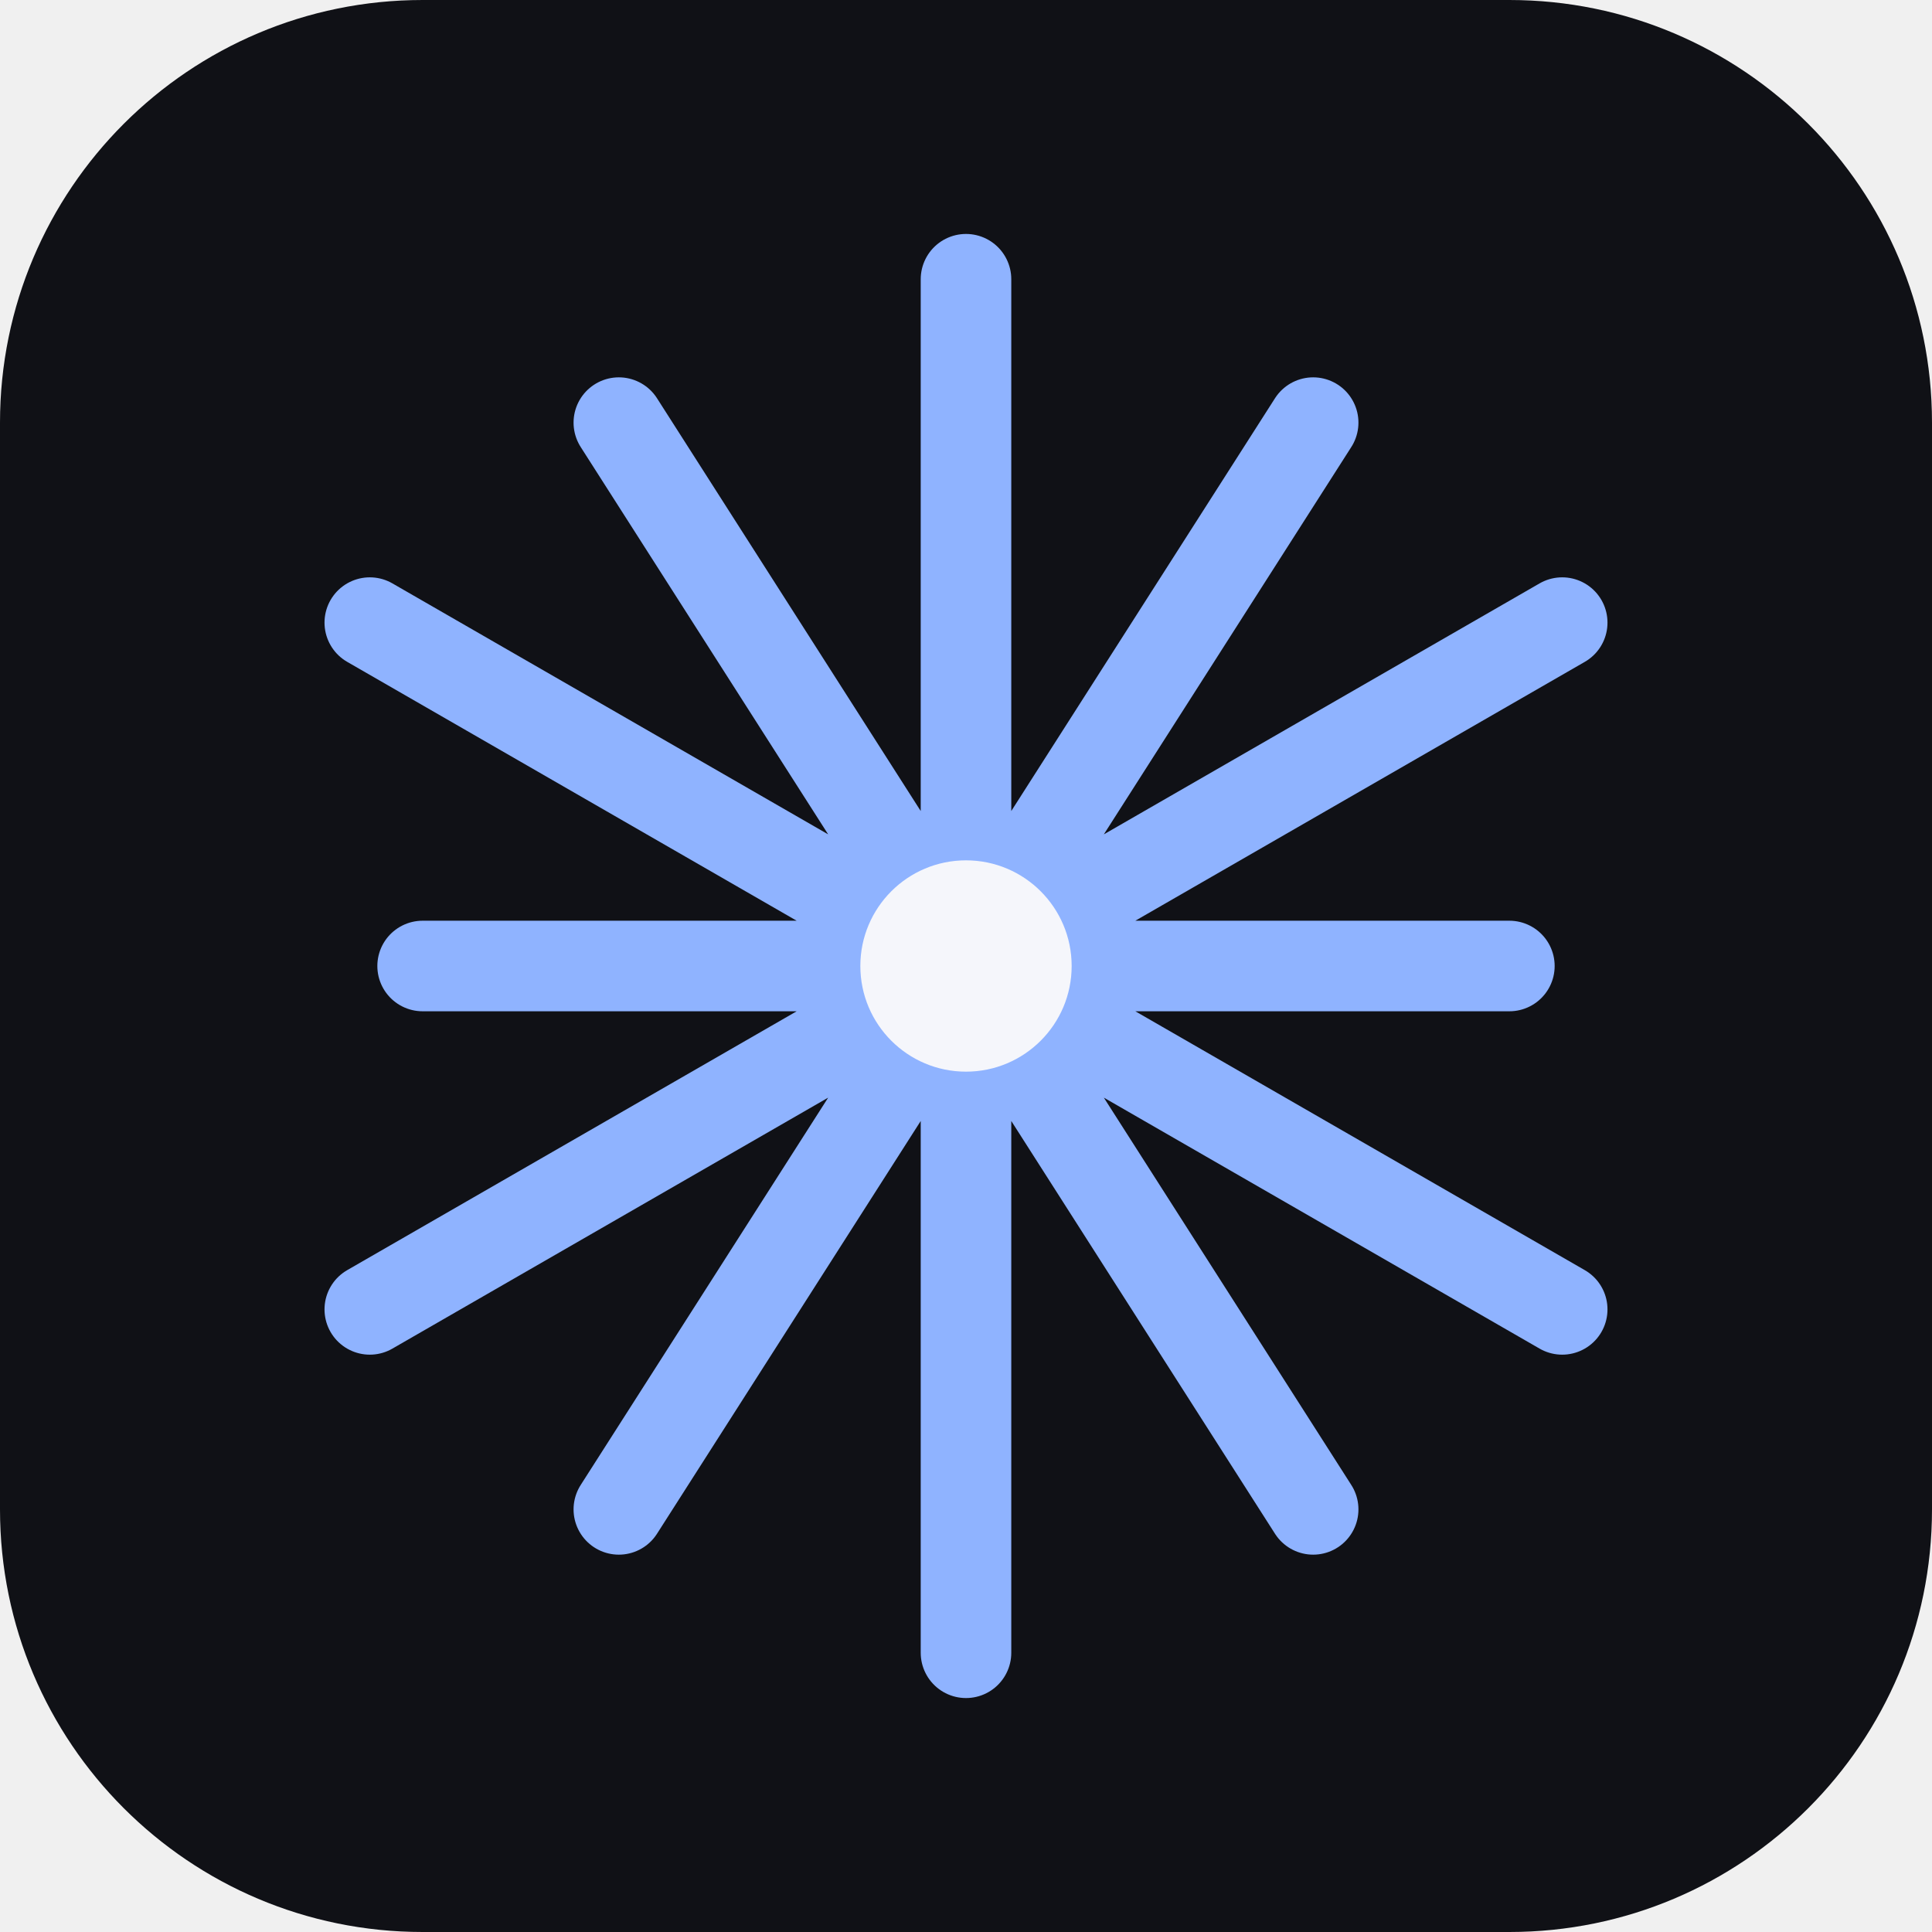
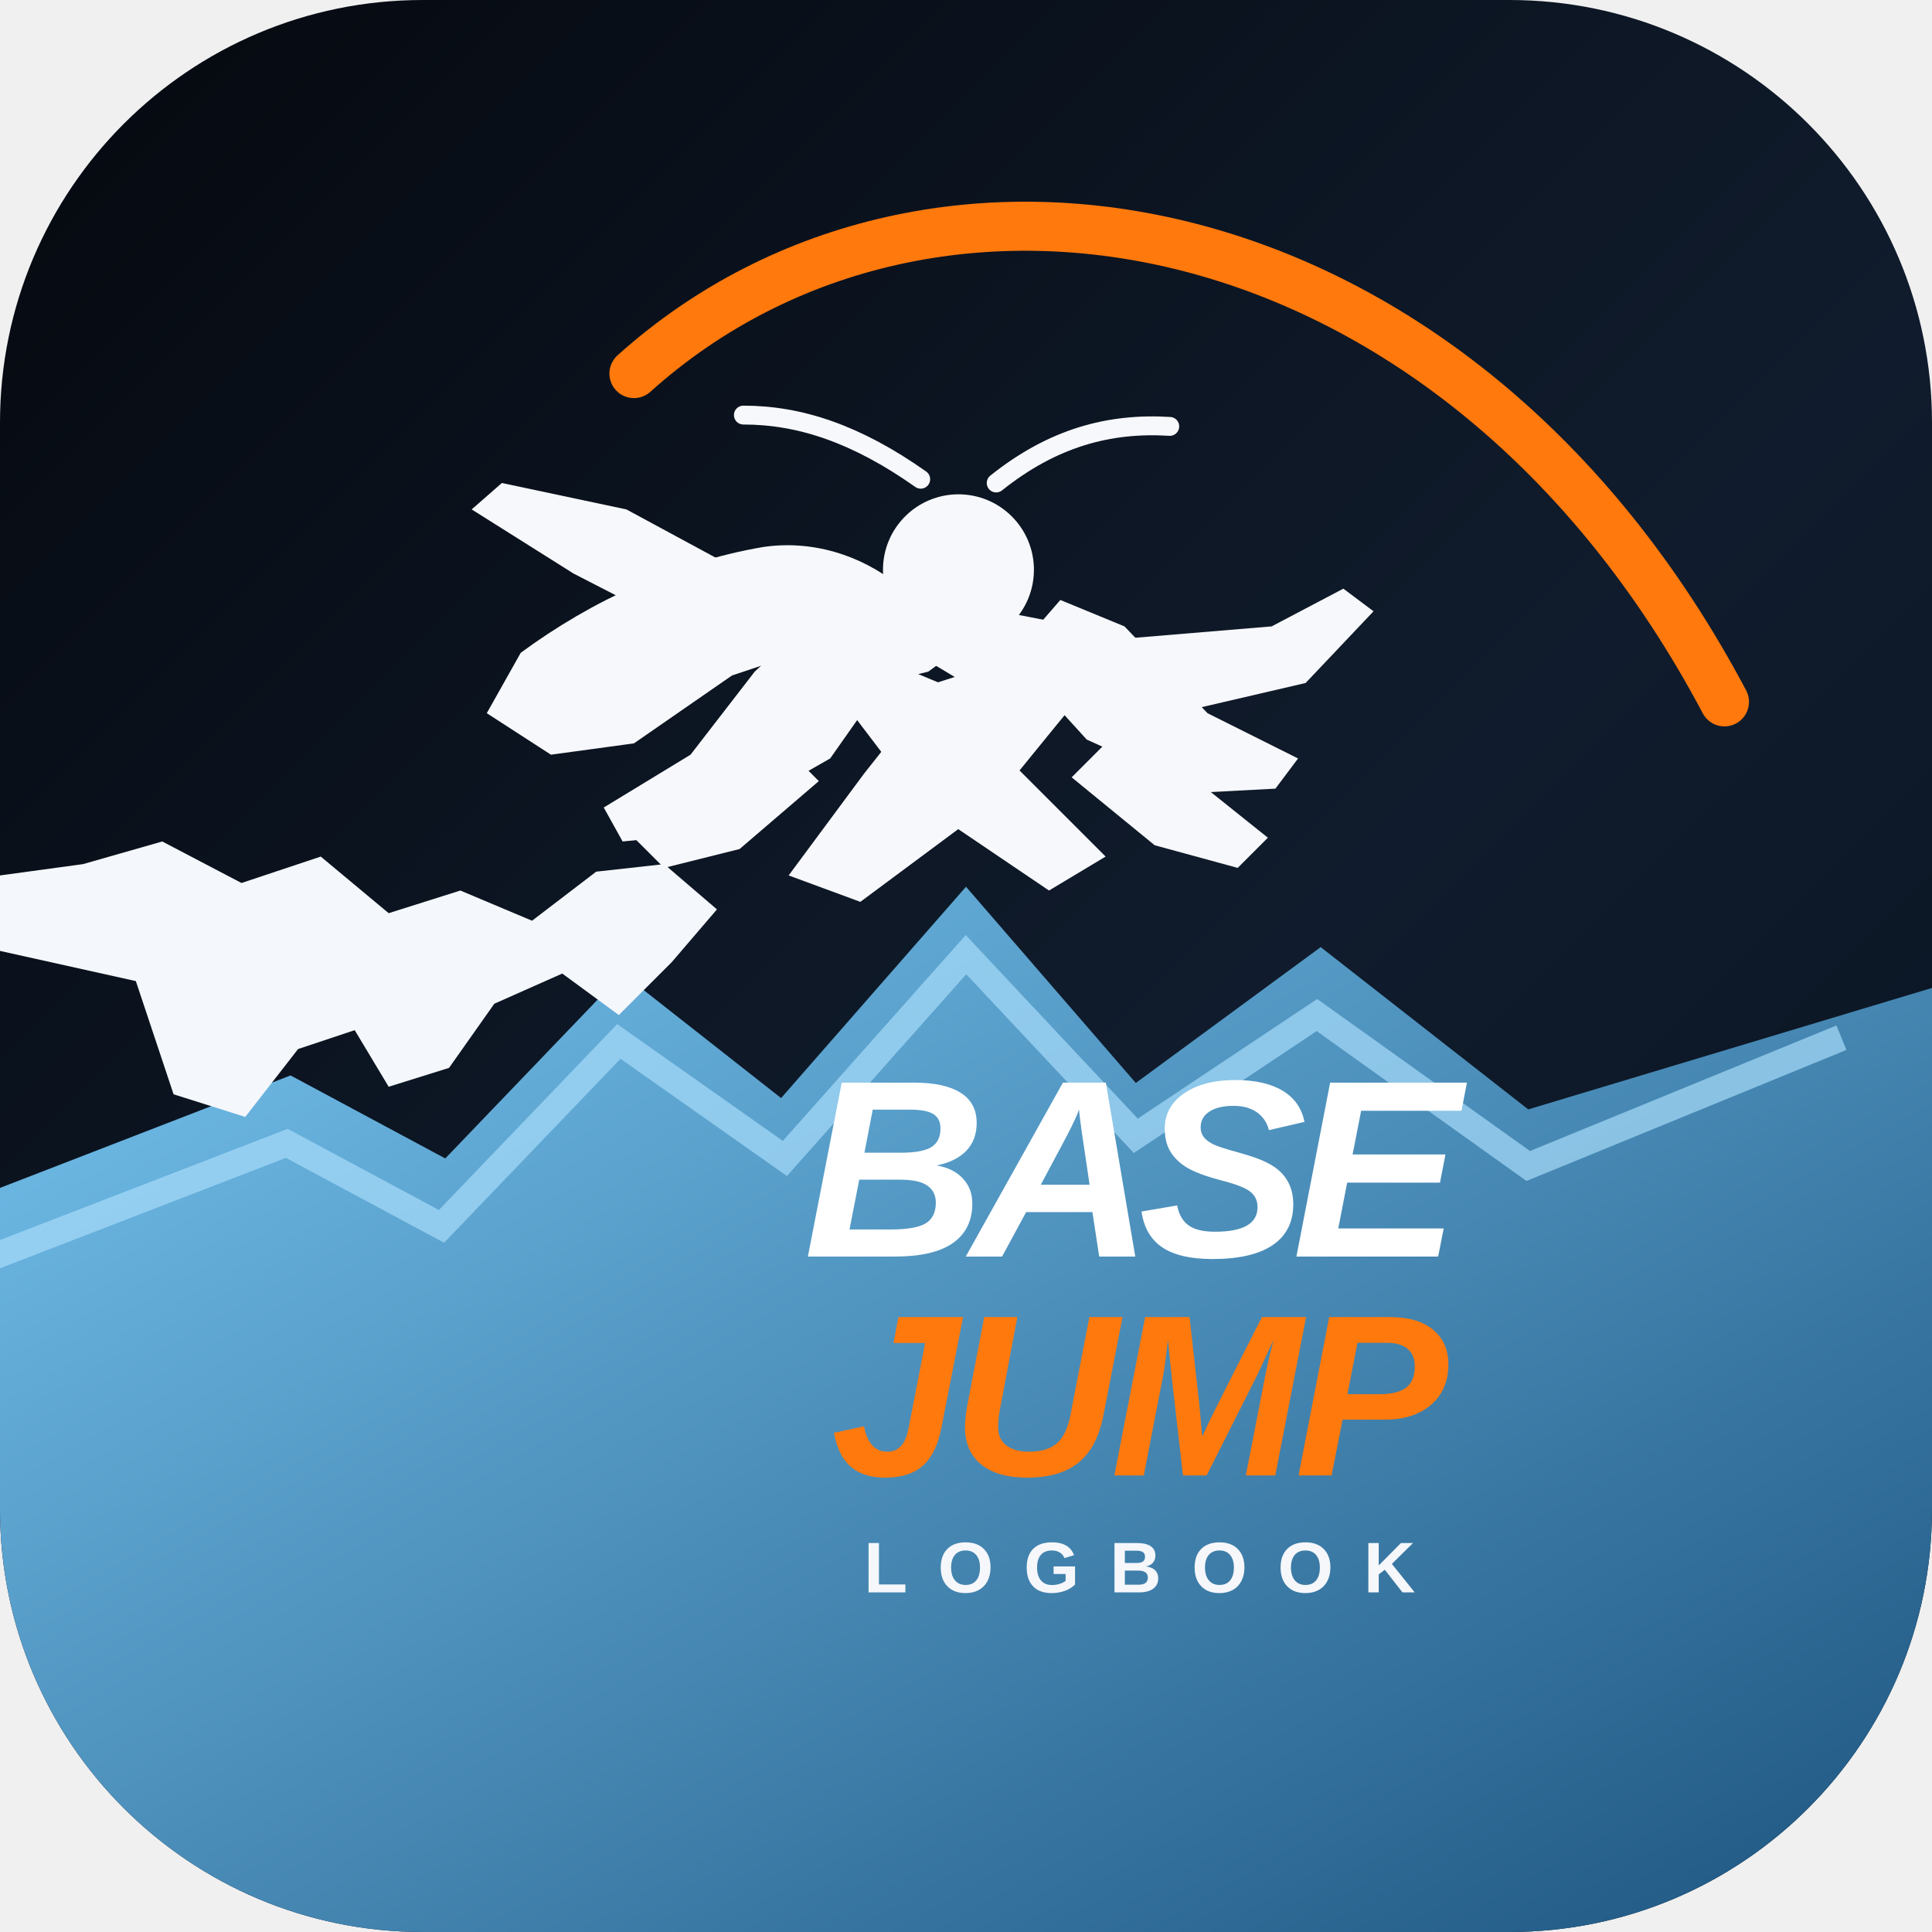
<svg xmlns="http://www.w3.org/2000/svg" viewBox="0 0 512 512">
-   <rect width="512" height="512" rx="112" fill="#101116" />
-   <path d="M256 74v364M98 165l316 182M98 347l316-182M164 112l92 144 92-144M164 400l92-144 92 144M112 256h288" fill="none" stroke="#8fb3ff" stroke-width="24" stroke-linecap="round" stroke-linejoin="round" />
-   <circle cx="256" cy="256" r="28" fill="#f5f6fb" />
+   <defs>
+     <linearGradient id="bg" x1="0" y1="0" x2="1" y2="1">
+       <stop offset="0" stop-color="#05080e" />
+       <stop offset=".58" stop-color="#101c2d" />
+       <stop offset="1" stop-color="#07111d" />
+     </linearGradient>
+     <linearGradient id="mountain" x1="0" y1="0" x2="1" y2="1">
+       <stop stop-color="#78c6f2" />
+       <stop offset="1" stop-color="#174d78" />
+     </linearGradient>
+     <clipPath id="round">
+       <rect width="512" height="512" rx="112" />
+     </clipPath>
+   </defs>
+   <g clip-path="url(#round)">
+     <rect width="512" height="512" fill="url(#bg)" />
+     <path d="M168 99C247 28 386 52 457 186" fill="none" stroke="#ff790d" stroke-width="13" stroke-linecap="round" />
+     <path d="M-16 321 77 285 118 307 165 258 207 291 256 235 301 287 350 251 405 294 528 257V540H-16Z" fill="url(#mountain)" />
+     <path d="m-12 337 88-34 41 22 47-49 44 31 48-54 45 48 48-32 56 40 83-34" fill="none" stroke="#a6dcfa" stroke-width="7" opacity=".7" />
+     <path d="M0 232 0 252 36 260 46 290 65 296 79 278 94 273 103 288 119 283 131 266 149 258 164 269 178 255 190 241 176 229 158 231 141 244 122 236 103 242 85 227 64 234 43 223 22 229Z" fill="#f4f7fb" />
+     <path d="M138 173c19-14 41-24 64-28 13-2 26 2 36 10l13 10-11 13-22-7-24 8-26 18-22 3-17-11Z" fill="#f7f8fb" />
+     <circle cx="254" cy="151" r="20" fill="#f7f8fb" />
+     <path d="m237 164-34-9-37-20-33-7-8 7 27 17 35 18 38 13 21-5 19-14-9-9Z" fill="#f7f8fb" />
+     <path d="m265 162 36 7 36-3 19-10 8 6-18 19-43 10-39-5-20-12Z" fill="#f7f8fb" />
+     <path d="m239 174-19 27-35 20-20 2-5-9 23-14 17-22 15-14Z" fill="#f7f8fb" />
+     <path d="m268 174 20 22 31 14 19-1 6-8-24-12-22-23-17-7Z" fill="#f7f8fb" />
+     <path d="M248 181 229 205l-20 27 19 7 35-26 22-27-15-12Z" fill="#f7f8fb" />
+     <path d="M249 181 270 204l23 23-15 9-34-23-19-25 12-12Z" fill="#f7f8fb" />
+     <path d="M217 207 196 225l-20 5-8-8 18-16 18-12Z" fill="#f7f8fb" />
+     <path d="M284 206 306 224l22 6 8-8-20-16-20-12Z" fill="#f7f8fb" />
+     <path d="M244 127c-17-12-32-17-47-17" fill="none" stroke="#f7f8fb" stroke-width="5" stroke-linecap="round" />
+     <path d="M264 128c15-12 30-16 46-15" fill="none" stroke="#f7f8fb" stroke-width="5" stroke-linecap="round" />
+     <text x="300" y="333" text-anchor="middle" font-family="Arial,Helvetica,sans-serif" font-size="67" font-weight="900" font-style="italic" letter-spacing="-4" fill="#fff">BASE</text>
+     <text x="302" y="391" text-anchor="middle" font-family="Arial,Helvetica,sans-serif" font-size="61" font-weight="900" font-style="italic" letter-spacing="-2" fill="#ff790d">JUMP</text>
+     <text x="302" y="422" text-anchor="middle" font-family="Arial,Helvetica,sans-serif" font-size="19" font-weight="700" letter-spacing="8" fill="#f5f7fb">LOGBOOK</text>
+   </g>
</svg>
